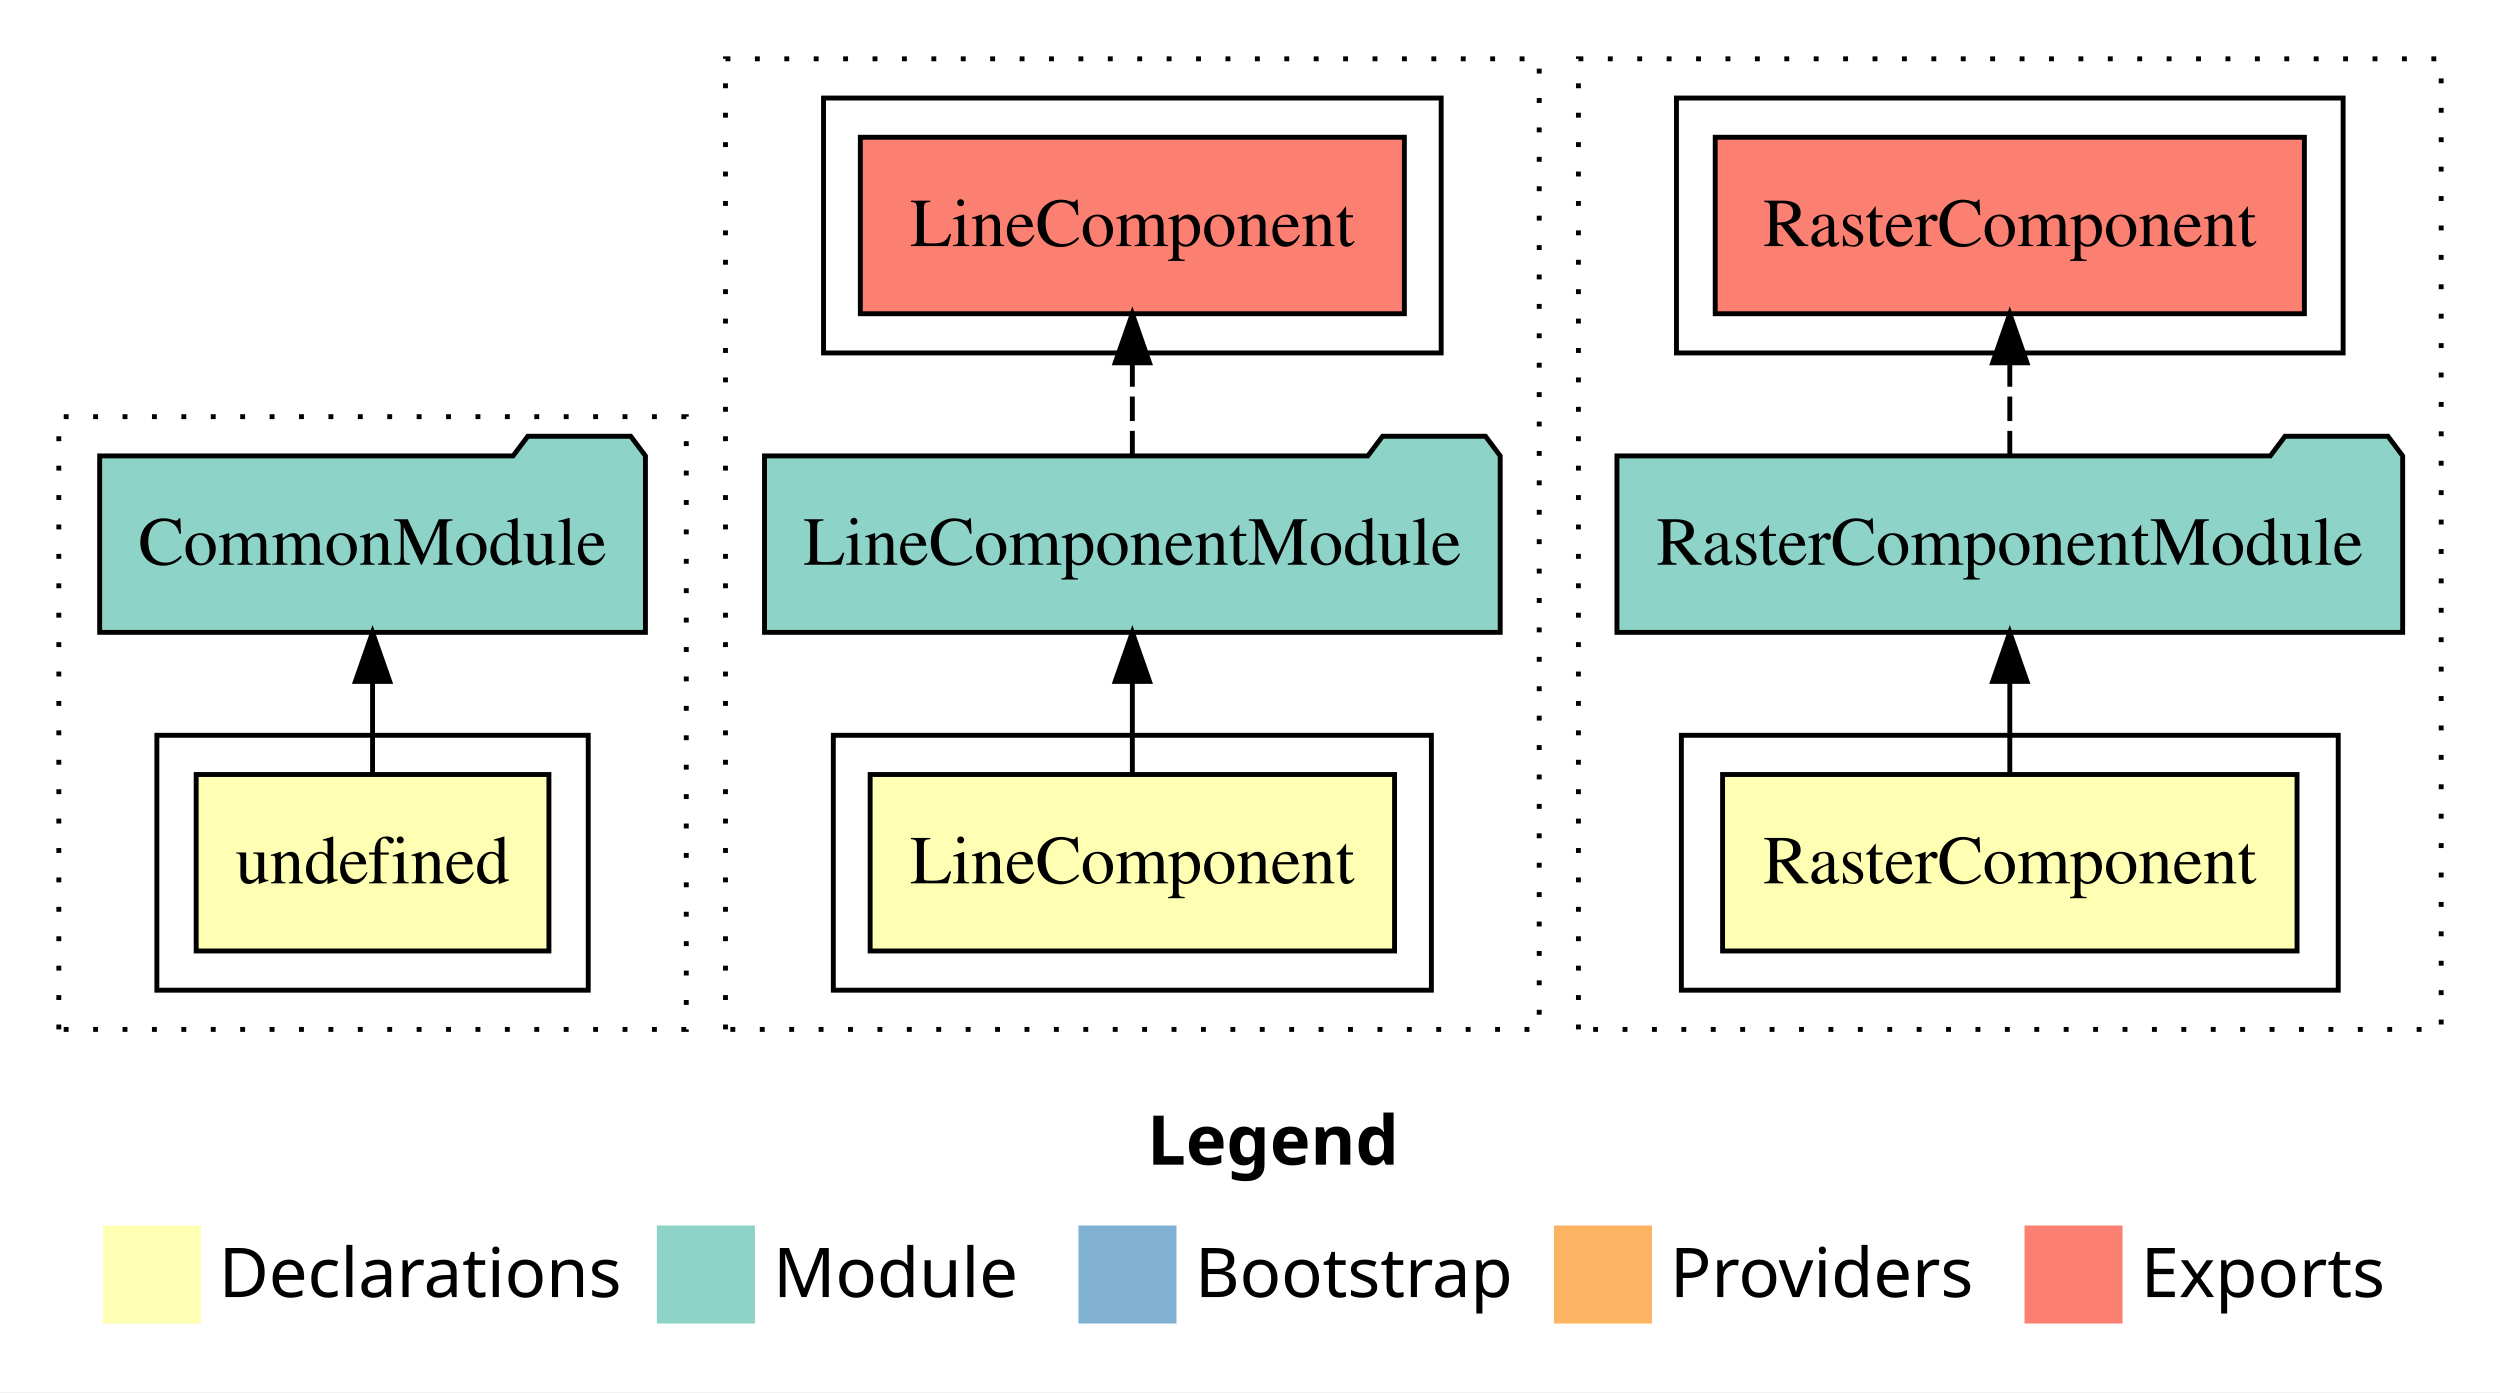
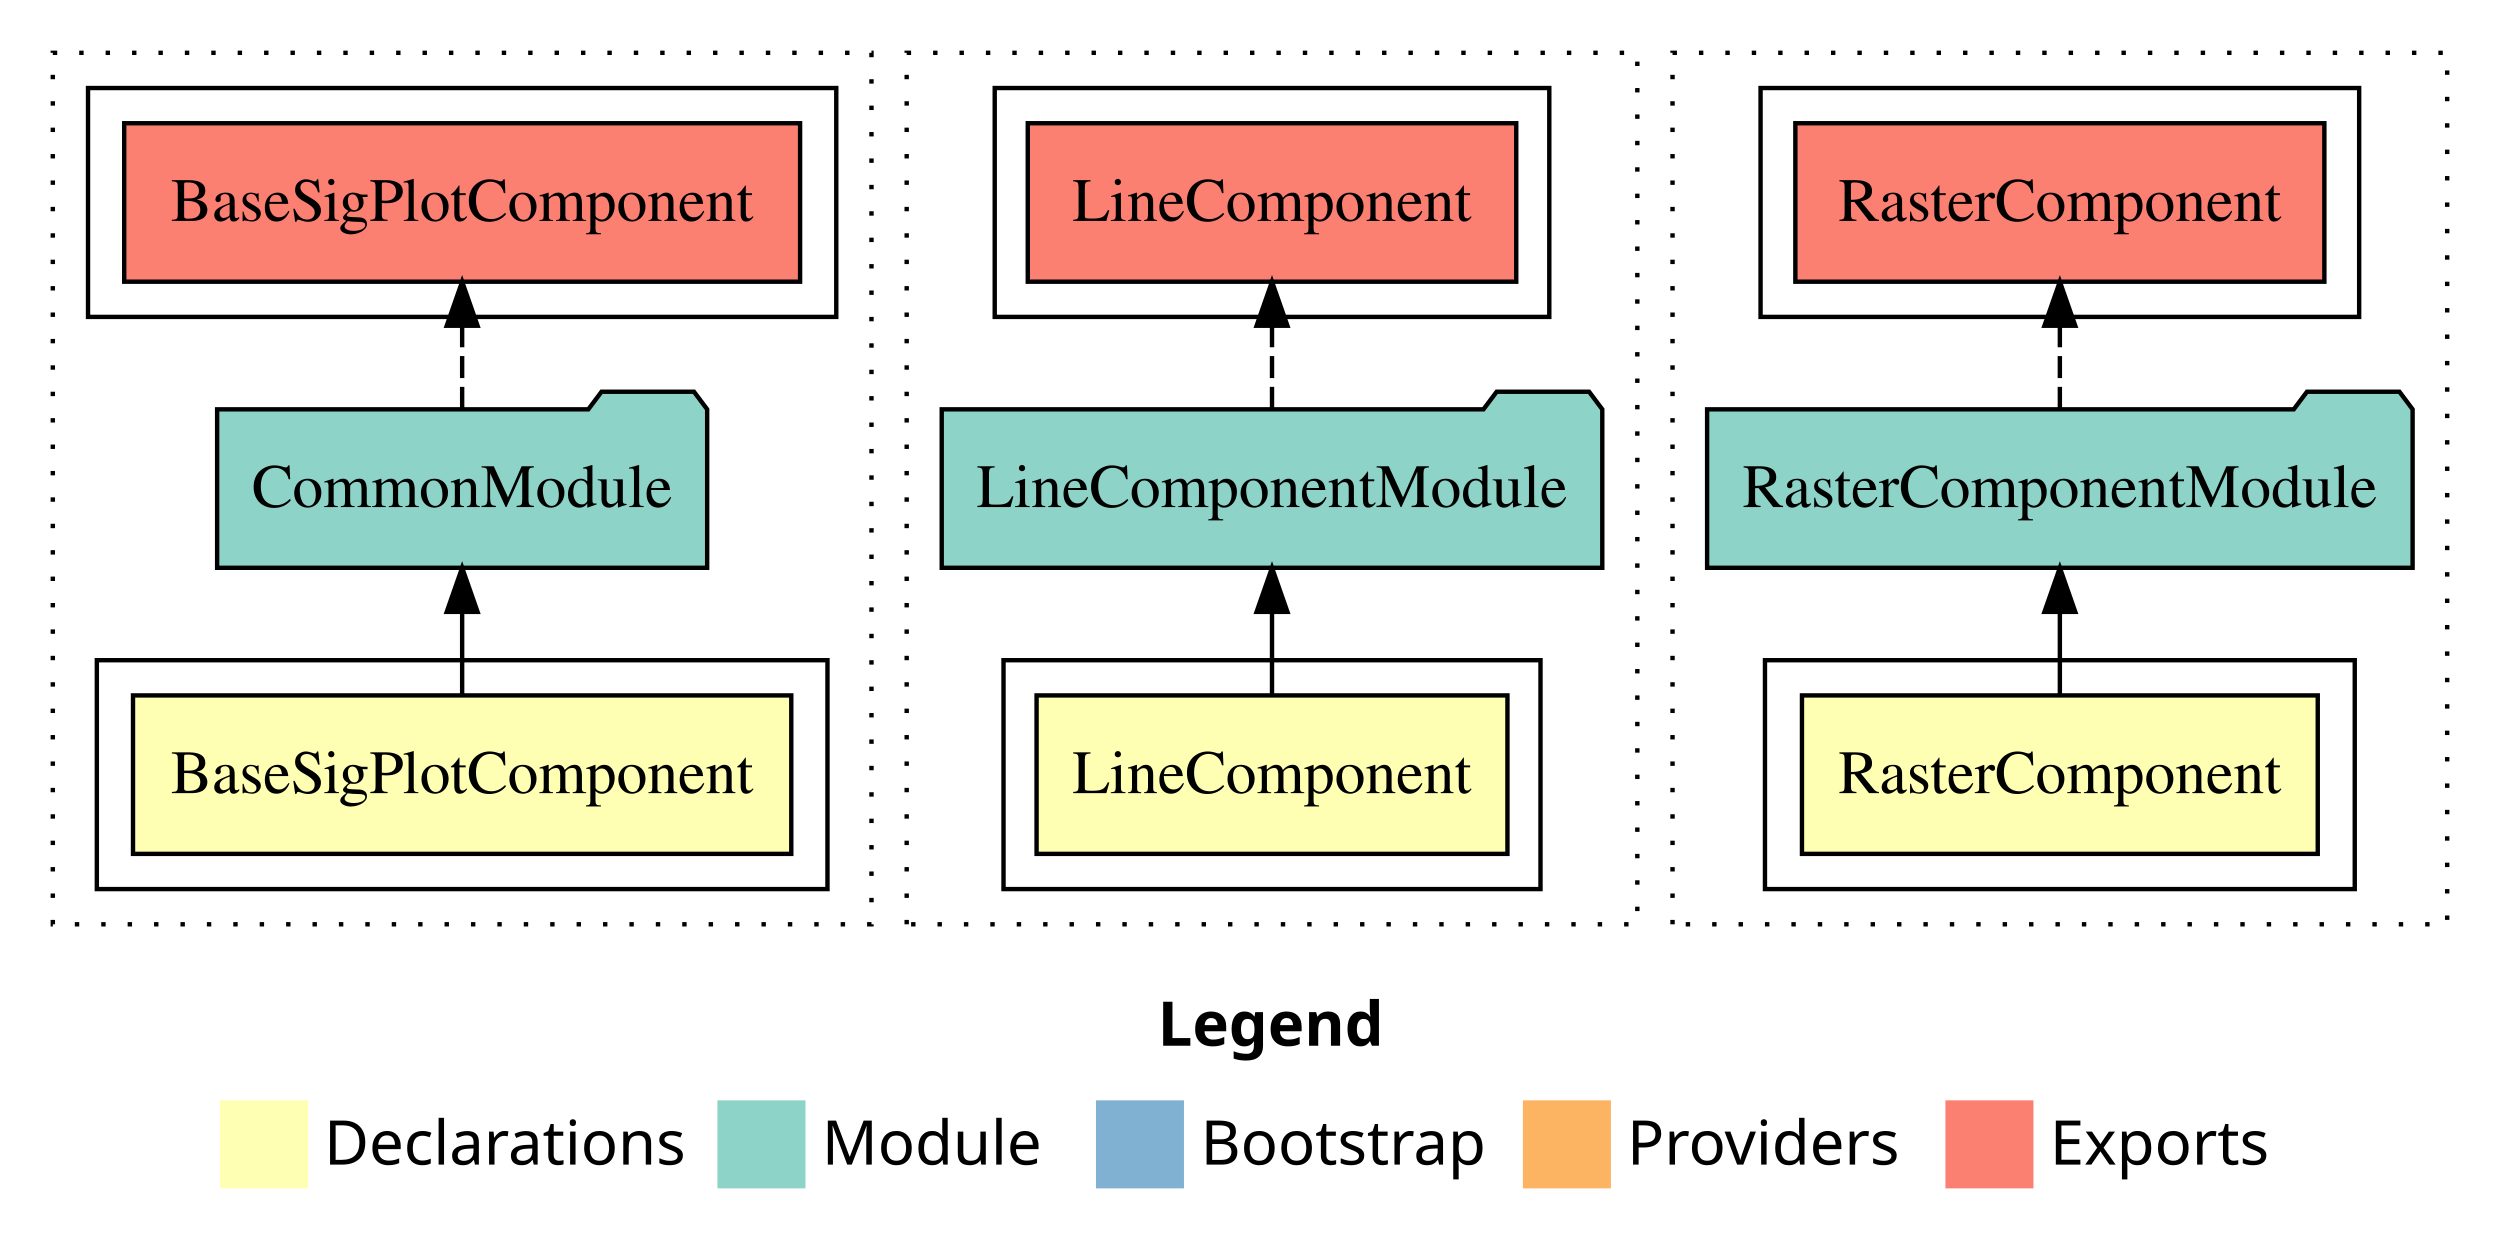
- <svg xmlns="http://www.w3.org/2000/svg" width="510pt" height="284pt" viewBox="0.00 0.00 510.00 284.00">
+ <svg xmlns="http://www.w3.org/2000/svg" width="568pt" height="284pt" viewBox="0.00 0.00 568.00 284.00">
  <g id="graph0" class="graph" transform="scale(1 1) rotate(0) translate(4 280)">
-     <polygon fill="#ffffff" stroke="transparent" points="-4,4 -4,-280 506,-280 506,4 -4,4" />
-     <text text-anchor="start" x="230.009" y="-42.4" font-family="sans-serif" font-weight="bold" font-size="14.00" fill="#000000">Legend</text>
-     <polygon fill="#ffffb3" stroke="transparent" points="17,-10 17,-30 37,-30 37,-10 17,-10" />
-     <text text-anchor="start" x="40.629" y="-15.4" font-family="sans-serif" font-size="14.00" fill="#000000">  Declarations</text>
-     <polygon fill="#8dd3c7" stroke="transparent" points="130,-10 130,-30 150,-30 150,-10 130,-10" />
-     <text text-anchor="start" x="153.725" y="-15.4" font-family="sans-serif" font-size="14.00" fill="#000000">  Module</text>
-     <polygon fill="#80b1d3" stroke="transparent" points="216,-10 216,-30 236,-30 236,-10 216,-10" />
-     <text text-anchor="start" x="239.781" y="-15.4" font-family="sans-serif" font-size="14.00" fill="#000000">  Bootstrap</text>
-     <polygon fill="#fdb462" stroke="transparent" points="313,-10 313,-30 333,-30 333,-10 313,-10" />
-     <text text-anchor="start" x="336.673" y="-15.4" font-family="sans-serif" font-size="14.00" fill="#000000">  Providers</text>
-     <polygon fill="#fb8072" stroke="transparent" points="409,-10 409,-30 429,-30 429,-10 409,-10" />
-     <text text-anchor="start" x="432.726" y="-15.4" font-family="sans-serif" font-size="14.00" fill="#000000">  Exports</text>
+     <polygon fill="#ffffff" stroke="transparent" points="-4,4 -4,-280 564,-280 564,4 -4,4" />
+     <text text-anchor="start" x="259.009" y="-42.4" font-family="sans-serif" font-weight="bold" font-size="14.00" fill="#000000">Legend</text>
+     <polygon fill="#ffffb3" stroke="transparent" points="46,-10 46,-30 66,-30 66,-10 46,-10" />
+     <text text-anchor="start" x="69.629" y="-15.4" font-family="sans-serif" font-size="14.00" fill="#000000">  Declarations</text>
+     <polygon fill="#8dd3c7" stroke="transparent" points="159,-10 159,-30 179,-30 179,-10 159,-10" />
+     <text text-anchor="start" x="182.725" y="-15.4" font-family="sans-serif" font-size="14.00" fill="#000000">  Module</text>
+     <polygon fill="#80b1d3" stroke="transparent" points="245,-10 245,-30 265,-30 265,-10 245,-10" />
+     <text text-anchor="start" x="268.781" y="-15.4" font-family="sans-serif" font-size="14.00" fill="#000000">  Bootstrap</text>
+     <polygon fill="#fdb462" stroke="transparent" points="342,-10 342,-30 362,-30 362,-10 342,-10" />
+     <text text-anchor="start" x="365.673" y="-15.4" font-family="sans-serif" font-size="14.00" fill="#000000">  Providers</text>
+     <polygon fill="#fb8072" stroke="transparent" points="438,-10 438,-30 458,-30 458,-10 438,-10" />
+     <text text-anchor="start" x="461.726" y="-15.4" font-family="sans-serif" font-size="14.00" fill="#000000">  Exports</text>
    <g id="clust1" class="cluster">
-       <polygon fill="none" stroke="#000000" stroke-dasharray="1,5" points="8,-70 8,-195 136,-195 136,-70 8,-70" />
+       <polygon fill="none" stroke="#000000" stroke-dasharray="1,5" points="8,-70 8,-268 194,-268 194,-70 8,-70" />
    </g>
    <g id="clust2" class="cluster">
-       <polygon fill="none" stroke="#000000" points="28,-78 28,-130 116,-130 116,-78 28,-78" />
+       <polygon fill="none" stroke="#000000" points="18,-78 18,-130 184,-130 184,-78 18,-78" />
+     </g>
+     <g id="clust5" class="cluster">
+       <polygon fill="none" stroke="#000000" points="16,-208 16,-260 186,-260 186,-208 16,-208" />
    </g>
    <g id="clust8" class="cluster">
-       <polygon fill="none" stroke="#000000" stroke-dasharray="1,5" points="144,-70 144,-268 310,-268 310,-70 144,-70" />
+       <polygon fill="none" stroke="#000000" stroke-dasharray="1,5" points="202,-70 202,-268 368,-268 368,-70 202,-70" />
    </g>
    <g id="clust9" class="cluster">
-       <polygon fill="none" stroke="#000000" points="166,-78 166,-130 288,-130 288,-78 166,-78" />
+       <polygon fill="none" stroke="#000000" points="224,-78 224,-130 346,-130 346,-78 224,-78" />
    </g>
    <g id="clust12" class="cluster">
-       <polygon fill="none" stroke="#000000" points="164,-208 164,-260 290,-260 290,-208 164,-208" />
+       <polygon fill="none" stroke="#000000" points="222,-208 222,-260 348,-260 348,-208 222,-208" />
    </g>
    <g id="clust15" class="cluster">
-       <polygon fill="none" stroke="#000000" stroke-dasharray="1,5" points="318,-70 318,-268 494,-268 494,-70 318,-70" />
+       <polygon fill="none" stroke="#000000" stroke-dasharray="1,5" points="376,-70 376,-268 552,-268 552,-70 376,-70" />
    </g>
    <g id="clust16" class="cluster">
-       <polygon fill="none" stroke="#000000" points="339,-78 339,-130 473,-130 473,-78 339,-78" />
+       <polygon fill="none" stroke="#000000" points="397,-78 397,-130 531,-130 531,-78 397,-78" />
    </g>
    <g id="clust19" class="cluster">
-       <polygon fill="none" stroke="#000000" points="338,-208 338,-260 474,-260 474,-208 338,-208" />
+       <polygon fill="none" stroke="#000000" points="396,-208 396,-260 532,-260 532,-208 396,-208" />
    </g>
    <g id="node1" class="node">
-       <polygon fill="#ffffb3" stroke="#000000" points="107.98,-122 36.02,-122 36.02,-86 107.98,-86 107.98,-122" />
-       <text text-anchor="middle" x="72" y="-99.8" font-family="Times,serif" font-size="14.00" fill="#000000">undefined</text>
+       <polygon fill="#ffffb3" stroke="#000000" points="175.78,-122 26.22,-122 26.22,-86 175.78,-86 175.78,-122" />
+       <text text-anchor="middle" x="101" y="-99.8" font-family="Times,serif" font-size="14.00" fill="#000000">BaseSigPlotComponent</text>
    </g>
    <g id="node2" class="node">
-       <polygon fill="#8dd3c7" stroke="#000000" points="127.668,-187 124.668,-191 103.668,-191 100.668,-187 16.332,-187 16.332,-151 127.668,-151 127.668,-187" />
-       <text text-anchor="middle" x="72" y="-164.8" font-family="Times,serif" font-size="14.00" fill="#000000">CommonModule</text>
+       <polygon fill="#8dd3c7" stroke="#000000" points="156.668,-187 153.668,-191 132.668,-191 129.668,-187 45.332,-187 45.332,-151 156.668,-151 156.668,-187" />
+       <text text-anchor="middle" x="101" y="-164.8" font-family="Times,serif" font-size="14.00" fill="#000000">CommonModule</text>
    </g>
    <g id="edge1" class="edge">
-       <path fill="none" stroke="#000000" d="M72,-122.106C72,-122.106 72,-140.991 72,-140.991" />
-       <polygon fill="#000000" stroke="#000000" points="68.5,-140.991 72,-150.991 75.5,-140.991 68.5,-140.991" />
+       <path fill="none" stroke="#000000" d="M101,-122.106C101,-122.106 101,-140.991 101,-140.991" />
+       <polygon fill="#000000" stroke="#000000" points="97.5,-140.991 101,-150.991 104.5,-140.991 97.5,-140.991" />
    </g>
    <g id="node3" class="node">
-       <polygon fill="#ffffb3" stroke="#000000" points="280.49,-122 173.51,-122 173.51,-86 280.49,-86 280.49,-122" />
-       <text text-anchor="middle" x="227" y="-99.8" font-family="Times,serif" font-size="14.00" fill="#000000">LineComponent</text>
+       <polygon fill="#fb8072" stroke="#000000" points="177.78,-252 24.22,-252 24.22,-216 177.78,-216 177.78,-252" />
+       <text text-anchor="middle" x="101" y="-229.8" font-family="Times,serif" font-size="14.00" fill="#000000">BaseSigPlotComponent </text>
+     </g>
+     <g id="edge2" class="edge">
+       <path fill="none" stroke="#000000" stroke-dasharray="5,2" d="M101,-187.106C101,-187.106 101,-205.991 101,-205.991" />
+       <polygon fill="#000000" stroke="#000000" points="97.5,-205.991 101,-215.991 104.5,-205.991 97.5,-205.991" />
    </g>
    <g id="node4" class="node">
-       <polygon fill="#8dd3c7" stroke="#000000" points="302.041,-187 299.041,-191 278.041,-191 275.041,-187 151.959,-187 151.959,-151 302.041,-151 302.041,-187" />
-       <text text-anchor="middle" x="227" y="-164.8" font-family="Times,serif" font-size="14.00" fill="#000000">LineComponentModule</text>
-     </g>
-     <g id="edge2" class="edge">
-       <path fill="none" stroke="#000000" d="M227,-122.106C227,-122.106 227,-140.991 227,-140.991" />
-       <polygon fill="#000000" stroke="#000000" points="223.5,-140.991 227,-150.991 230.5,-140.991 223.5,-140.991" />
+       <polygon fill="#ffffb3" stroke="#000000" points="338.49,-122 231.51,-122 231.51,-86 338.49,-86 338.49,-122" />
+       <text text-anchor="middle" x="285" y="-99.8" font-family="Times,serif" font-size="14.00" fill="#000000">LineComponent</text>
    </g>
    <g id="node5" class="node">
-       <polygon fill="#fb8072" stroke="#000000" points="282.491,-252 171.509,-252 171.509,-216 282.491,-216 282.491,-252" />
-       <text text-anchor="middle" x="227" y="-229.8" font-family="Times,serif" font-size="14.00" fill="#000000">LineComponent </text>
+       <polygon fill="#8dd3c7" stroke="#000000" points="360.041,-187 357.041,-191 336.041,-191 333.041,-187 209.959,-187 209.959,-151 360.041,-151 360.041,-187" />
+       <text text-anchor="middle" x="285" y="-164.8" font-family="Times,serif" font-size="14.00" fill="#000000">LineComponentModule</text>
    </g>
    <g id="edge3" class="edge">
-       <path fill="none" stroke="#000000" stroke-dasharray="5,2" d="M227,-187.106C227,-187.106 227,-205.991 227,-205.991" />
-       <polygon fill="#000000" stroke="#000000" points="223.5,-205.991 227,-215.991 230.5,-205.991 223.5,-205.991" />
+       <path fill="none" stroke="#000000" d="M285,-122.106C285,-122.106 285,-140.991 285,-140.991" />
+       <polygon fill="#000000" stroke="#000000" points="281.5,-140.991 285,-150.991 288.5,-140.991 281.5,-140.991" />
    </g>
    <g id="node6" class="node">
-       <polygon fill="#ffffb3" stroke="#000000" points="464.594,-122 347.406,-122 347.406,-86 464.594,-86 464.594,-122" />
-       <text text-anchor="middle" x="406" y="-99.8" font-family="Times,serif" font-size="14.00" fill="#000000">RasterComponent</text>
+       <polygon fill="#fb8072" stroke="#000000" points="340.491,-252 229.509,-252 229.509,-216 340.491,-216 340.491,-252" />
+       <text text-anchor="middle" x="285" y="-229.8" font-family="Times,serif" font-size="14.00" fill="#000000">LineComponent </text>
+     </g>
+     <g id="edge4" class="edge">
+       <path fill="none" stroke="#000000" stroke-dasharray="5,2" d="M285,-187.106C285,-187.106 285,-205.991 285,-205.991" />
+       <polygon fill="#000000" stroke="#000000" points="281.5,-205.991 285,-215.991 288.5,-205.991 281.5,-205.991" />
    </g>
    <g id="node7" class="node">
-       <polygon fill="#8dd3c7" stroke="#000000" points="486.144,-187 483.144,-191 462.144,-191 459.144,-187 325.856,-187 325.856,-151 486.144,-151 486.144,-187" />
-       <text text-anchor="middle" x="406" y="-164.8" font-family="Times,serif" font-size="14.00" fill="#000000">RasterComponentModule</text>
-     </g>
-     <g id="edge4" class="edge">
-       <path fill="none" stroke="#000000" d="M406,-122.106C406,-122.106 406,-140.991 406,-140.991" />
-       <polygon fill="#000000" stroke="#000000" points="402.5,-140.991 406,-150.991 409.5,-140.991 402.5,-140.991" />
+       <polygon fill="#ffffb3" stroke="#000000" points="522.594,-122 405.406,-122 405.406,-86 522.594,-86 522.594,-122" />
+       <text text-anchor="middle" x="464" y="-99.8" font-family="Times,serif" font-size="14.00" fill="#000000">RasterComponent</text>
    </g>
    <g id="node8" class="node">
-       <polygon fill="#fb8072" stroke="#000000" points="466.095,-252 345.905,-252 345.905,-216 466.095,-216 466.095,-252" />
-       <text text-anchor="middle" x="406" y="-229.8" font-family="Times,serif" font-size="14.00" fill="#000000">RasterComponent </text>
+       <polygon fill="#8dd3c7" stroke="#000000" points="544.144,-187 541.144,-191 520.144,-191 517.144,-187 383.856,-187 383.856,-151 544.144,-151 544.144,-187" />
+       <text text-anchor="middle" x="464" y="-164.8" font-family="Times,serif" font-size="14.00" fill="#000000">RasterComponentModule</text>
    </g>
    <g id="edge5" class="edge">
-       <path fill="none" stroke="#000000" stroke-dasharray="5,2" d="M406,-187.106C406,-187.106 406,-205.991 406,-205.991" />
-       <polygon fill="#000000" stroke="#000000" points="402.5,-205.991 406,-215.991 409.5,-205.991 402.5,-205.991" />
+       <path fill="none" stroke="#000000" d="M464,-122.106C464,-122.106 464,-140.991 464,-140.991" />
+       <polygon fill="#000000" stroke="#000000" points="460.5,-140.991 464,-150.991 467.5,-140.991 460.5,-140.991" />
+     </g>
+     <g id="node9" class="node">
+       <polygon fill="#fb8072" stroke="#000000" points="524.095,-252 403.905,-252 403.905,-216 524.095,-216 524.095,-252" />
+       <text text-anchor="middle" x="464" y="-229.8" font-family="Times,serif" font-size="14.00" fill="#000000">RasterComponent </text>
+     </g>
+     <g id="edge6" class="edge">
+       <path fill="none" stroke="#000000" stroke-dasharray="5,2" d="M464,-187.106C464,-187.106 464,-205.991 464,-205.991" />
+       <polygon fill="#000000" stroke="#000000" points="460.5,-205.991 464,-215.991 467.5,-205.991 460.5,-205.991" />
    </g>
  </g>
</svg>
